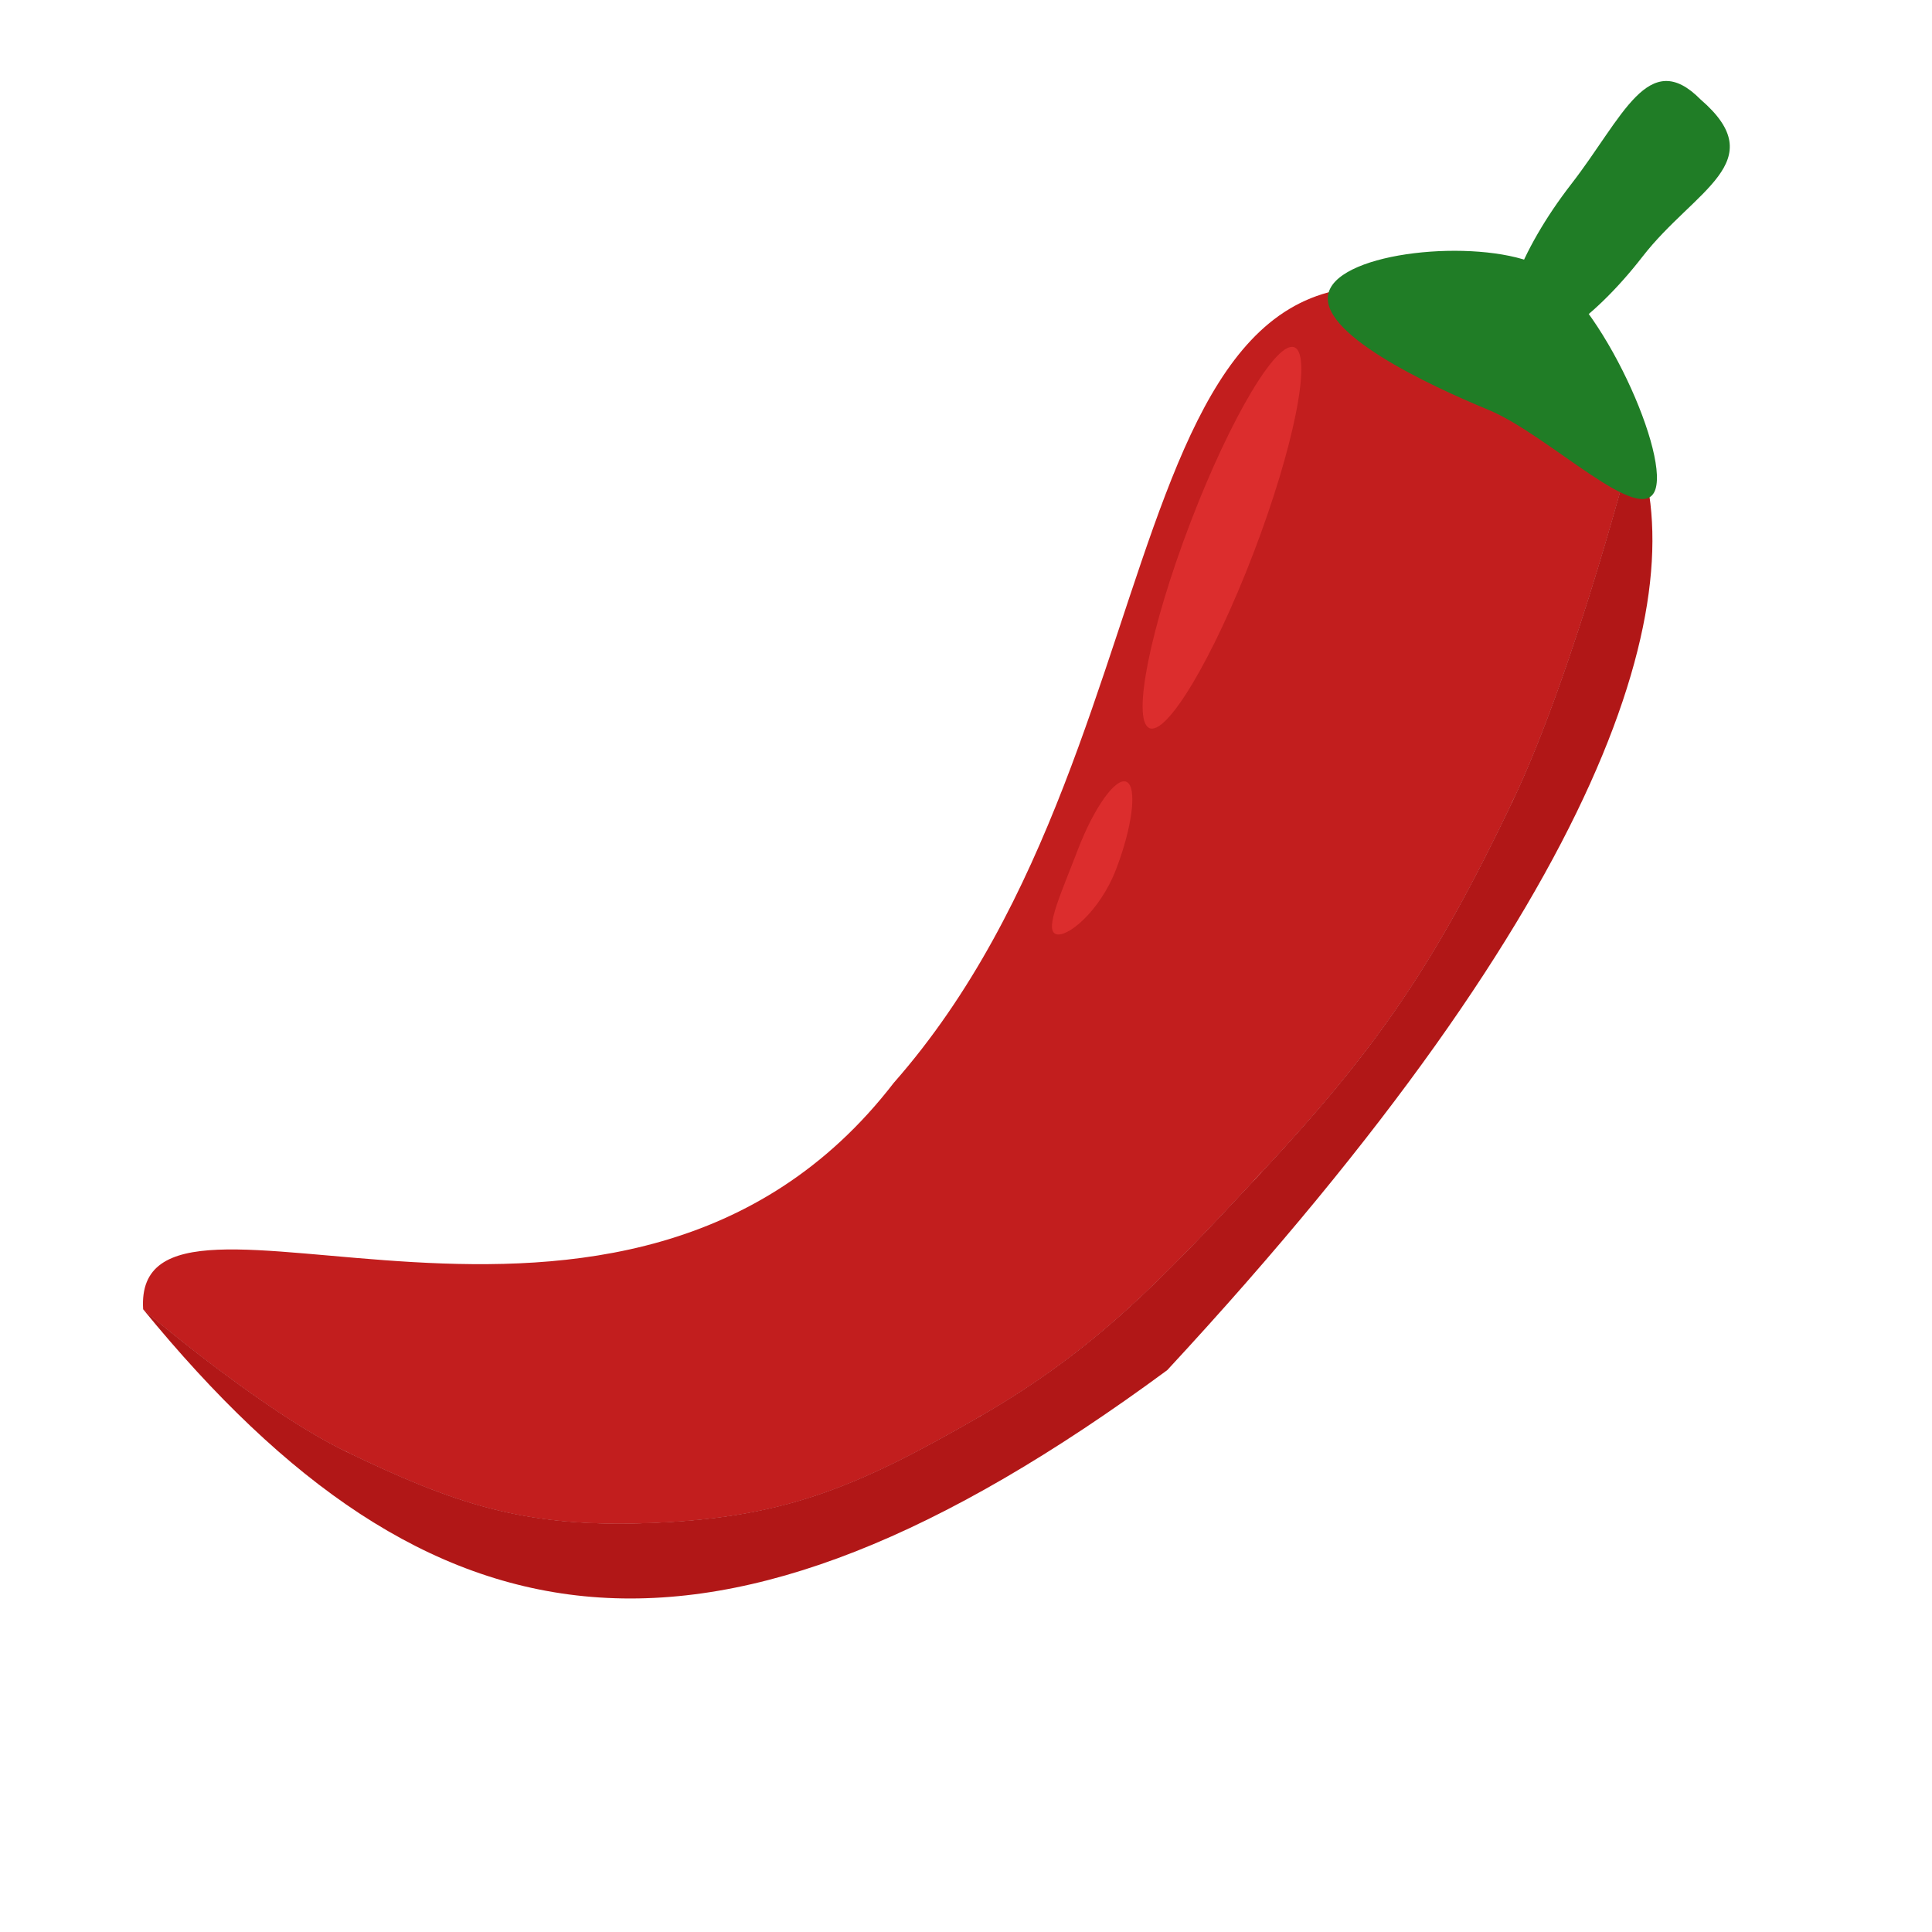
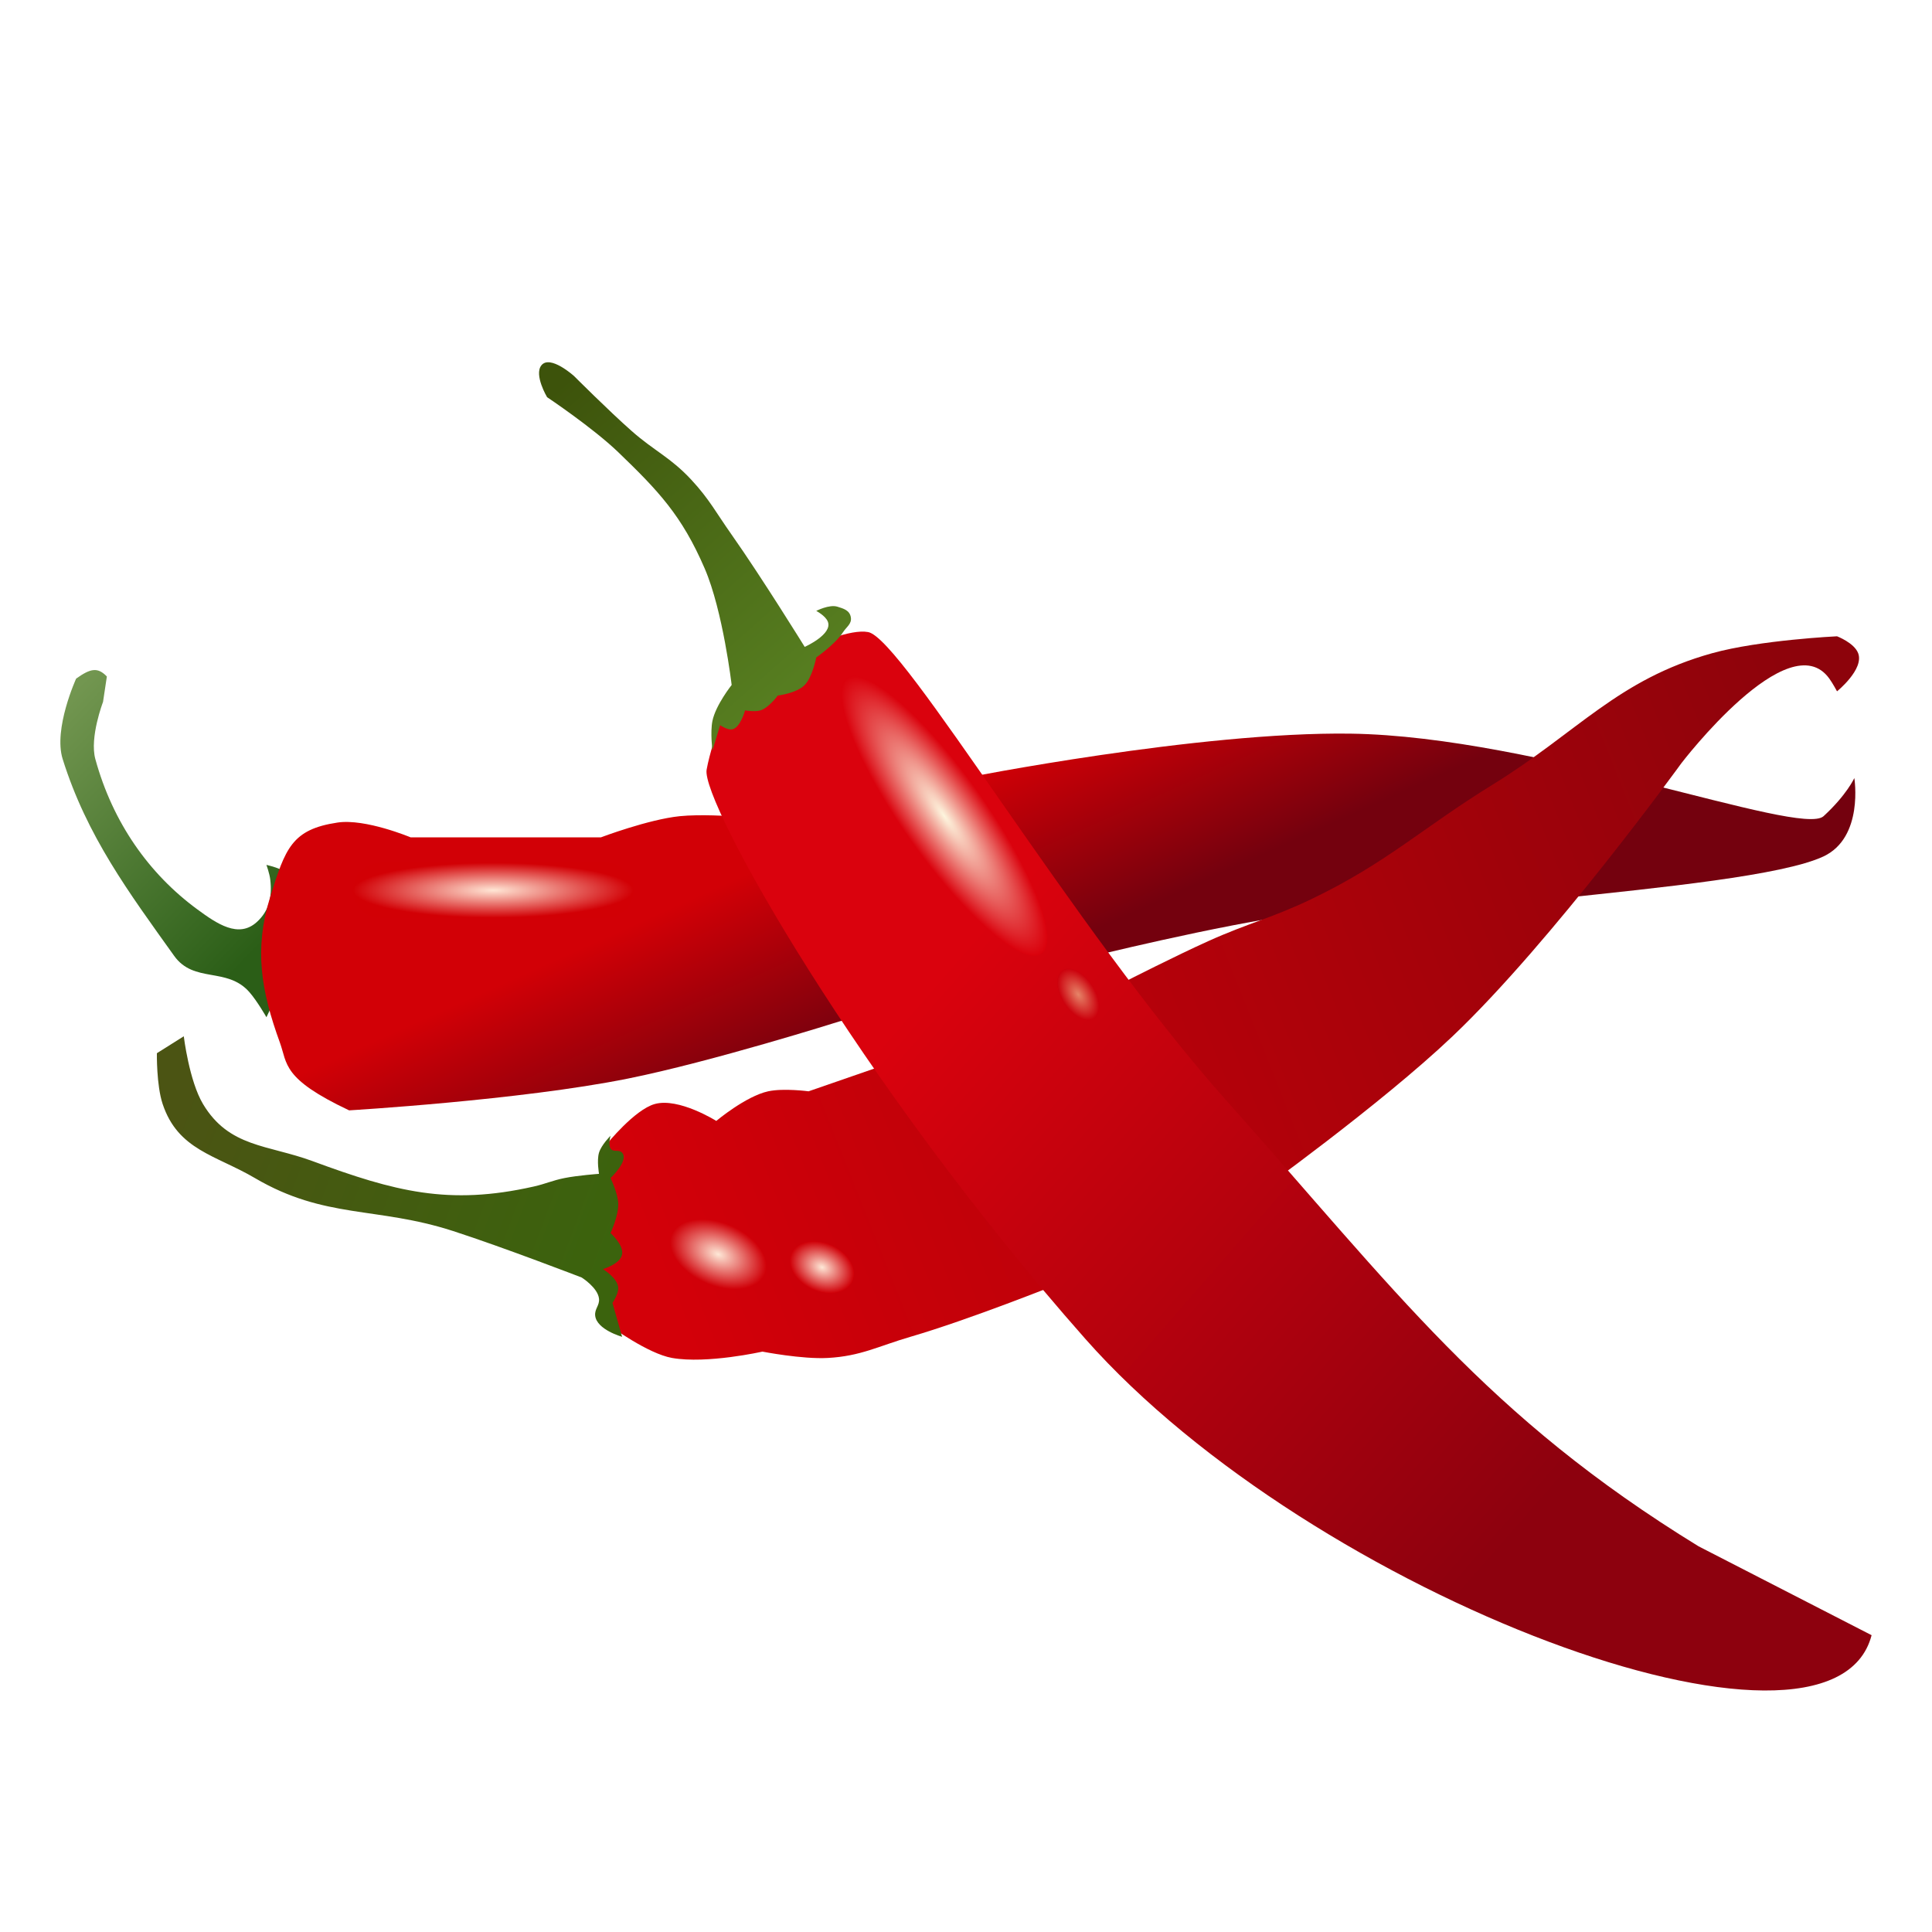
<svg xmlns="http://www.w3.org/2000/svg" width="64" height="64" viewBox="0 0 64 64" fill="none">
-   <path fill-rule="evenodd" clip-rule="evenodd" d="M11.491 48.097C8.643 46.725 4.742 43.372 4.742 43.372L11.491 48.097ZM21.218 50.46C17.336 50.568 15.069 49.822 11.491 48.097L21.218 50.46ZM32.466 46.916C28.31 49.314 25.873 50.33 21.218 50.46L32.466 46.916ZM32.466 46.916C36.318 44.693 38.46 42.399 41.566 39.072L32.466 46.916ZM41.566 39.072C41.633 39 41.7 38.928 41.768 38.855L41.566 39.072ZM50.097 26.557C47.555 31.89 45.646 34.703 41.768 38.855L50.097 26.557ZM54.139 14.536C54.139 14.536 52.203 22.141 50.097 26.557L54.139 14.536Z" fill="#B11717" />
-   <path d="M29.609 35.868C20.671 47.472 4.378 37.605 4.742 43.372C4.742 43.372 8.643 46.725 11.491 48.097C15.069 49.822 17.336 50.568 21.218 50.46C25.873 50.33 28.31 49.314 32.466 46.916C36.318 44.693 38.46 42.399 41.566 39.072L41.768 38.855C45.646 34.703 47.555 31.89 50.097 26.557C52.203 22.141 54.139 14.536 54.139 14.536C53.428 12.785 52.133 11.595 50.523 10.922C36.296 3.974 39.944 24.125 29.609 35.868Z" fill="#C21E1E" />
-   <path d="M4.742 43.372C14.227 54.976 23.59 56.505 38.667 45.387C53.305 29.59 56.221 19.661 54.139 14.536C54.139 14.536 52.203 22.141 50.097 26.557C47.555 31.89 45.646 34.703 41.768 38.855L41.566 39.072C38.46 42.399 36.318 44.693 32.466 46.916C28.31 49.314 25.873 50.33 21.218 50.46C17.336 50.568 15.069 49.822 11.491 48.097C8.643 46.725 4.742 43.372 4.742 43.372Z" fill="#B11717" />
-   <path d="M54.84 16.203C54.416 17.543 51.302 14.401 49.312 13.579C47.321 12.758 43.594 11.012 44.018 9.672C44.441 8.331 48.854 7.905 50.844 8.726C52.835 9.548 55.263 14.863 54.84 16.203Z" fill="#207D26" />
-   <path d="M56.335 3.296C58.731 5.363 56.128 6.287 54.413 8.498C52.698 10.71 50.779 11.966 50.125 11.304C49.472 10.643 50.332 8.313 52.047 6.102C53.762 3.89 54.603 1.542 56.335 3.296Z" fill="#207D26" />
-   <ellipse cx="1.162" cy="6.748" rx="1.162" ry="6.748" transform="matrix(0.894284 0.4475 -0.357741 0.933821 41.8542 10.9918)" fill="#DC2D2D" />
-   <path d="M36.973 28.794C36.428 30.215 35.31 31.11 34.959 30.934C34.607 30.758 35.157 29.579 35.701 28.157C36.246 26.736 36.972 25.726 37.323 25.902C37.674 26.078 37.517 27.372 36.973 28.794Z" fill="#DC2D2D" />
+   <path d="M8.253 32.856C8.514 33.149 8.826 33.697 8.826 33.697C8.826 33.697 10.898 29.501 9.272 28.79C9.104 28.716 8.826 28.65 8.826 28.65C8.826 28.65 8.931 28.943 8.953 29.14C9.019 29.716 8.914 30.173 8.508 30.543C7.902 31.093 7.187 30.602 6.534 30.122C4.933 28.945 3.735 27.249 3.158 25.145C2.962 24.429 3.413 23.252 3.413 23.252L3.54 22.41C3.235 22.094 3.002 22.138 2.522 22.48C2.522 22.48 1.762 24.145 2.076 25.145C2.876 27.699 4.279 29.579 5.769 31.664C6.424 32.58 7.512 32.025 8.253 32.856Z" fill="url(#paint0_linear_185_171)" />
+   <path d="M13.602 27.738C13.602 27.738 12.103 27.11 11.182 27.248C9.664 27.474 9.453 28.106 8.954 29.701C8.408 31.445 8.65 32.826 9.272 34.538C9.527 35.24 9.336 35.73 11.565 36.782C11.565 36.782 17.232 36.447 20.798 35.73C23.569 35.173 27.803 33.837 27.803 33.837L35.955 31.734C35.955 31.734 40.314 30.648 43.151 30.262C46.413 29.818 48.285 30.12 51.556 29.771C55.033 29.401 59.071 29 60.408 28.369C61.746 27.738 61.427 25.775 61.427 25.775C61.427 25.775 61.172 26.336 60.408 27.037C59.644 27.738 50.936 24.391 44.743 24.303C39.717 24.232 31.943 25.775 31.943 25.775L24.237 27.037C24.237 27.037 23.186 26.968 22.518 27.037C21.473 27.145 19.907 27.738 19.907 27.738H16.977H13.602Z" fill="url(#paint1_linear_185_171)" />
+   <rect x="11.691" y="28.58" width="9.297" height="1.823" rx="0.911" fill="url(#paint2_radial_185_171)" />
+   <path d="M20.098 37.904C20.098 37.904 21.02 36.758 21.69 36.572C22.485 36.35 23.728 37.132 23.728 37.132C23.728 37.132 24.705 36.312 25.447 36.151C25.959 36.04 26.785 36.151 26.785 36.151L29.013 35.38L37.292 32.505C37.292 32.505 38.948 31.661 40.03 31.174C41.356 30.576 42.157 30.404 43.469 29.771C45.939 28.582 47.103 27.437 49.455 25.986C52.27 24.249 53.586 22.511 56.715 21.639C58.294 21.2 60.854 21.078 60.854 21.078C60.854 21.078 61.425 21.295 61.554 21.639C61.756 22.173 60.854 22.901 60.854 22.901C60.854 22.901 60.711 22.635 60.599 22.48C59.26 20.618 55.696 25.285 55.696 25.285C55.696 25.285 51.422 31.189 48.118 34.328C45.719 36.607 41.559 39.586 41.559 39.586L35.063 42.531C35.063 42.531 32.106 43.716 30.16 44.283C29.098 44.592 28.518 44.924 27.421 44.984C26.573 45.031 25.256 44.774 25.256 44.774C25.256 44.774 23.42 45.188 22.263 44.984C21.463 44.843 20.225 43.933 20.225 43.933L19.716 40.988L20.098 37.904Z" fill="url(#paint3_linear_185_171)" />
+   <ellipse cx="1.675" cy="1.041" rx="1.675" ry="1.041" transform="matrix(0.932894 0.360152 -0.303525 0.952823 22.5449 39.9535)" fill="url(#paint4_radial_185_171)" />
+   <ellipse cx="1.106" cy="0.797" rx="1.106" ry="0.797" transform="matrix(0.932894 0.360152 -0.303525 0.952823 26.4404 40.8226)" fill="url(#paint5_radial_185_171)" />
+   <path d="M23.408 25.495C23.599 24.443 24.3 22.761 24.3 22.761C24.3 22.761 27.611 20.728 28.758 20.938C29.904 21.148 35.571 30.787 40.602 36.431C46.248 42.764 49.229 46.902 56.268 51.224L61.999 54.168C60.668 59.301 43.495 52.886 35.954 44.353C28.412 35.821 23.217 26.547 23.408 25.495Z" fill="url(#paint6_linear_185_171)" />
+   <ellipse cx="1.39" cy="5.587" rx="1.39" ry="5.587" transform="matrix(0.755642 -0.654985 0.581745 0.813371 26.9746 23.3906)" fill="url(#paint7_radial_185_171)" />
+   <ellipse cx="0.559" cy="0.951" rx="0.559" ry="0.951" transform="matrix(0.755642 -0.654985 0.581745 0.813371 34.7441 32.5373)" fill="url(#paint8_radial_185_171)" />
+   <path d="M23.6 23.883C23.524 24.257 23.6 24.864 23.6 24.864L23.855 24.023C23.855 24.023 24.08 24.179 24.237 24.163C24.519 24.134 24.682 23.532 24.682 23.532C24.682 23.532 25 23.591 25.192 23.532C25.465 23.449 25.765 23.041 25.765 23.041C25.765 23.041 26.386 22.968 26.657 22.691C26.917 22.424 27.039 21.779 27.039 21.779C27.039 21.779 27.663 21.348 27.93 20.938C28.047 20.759 28.222 20.664 28.185 20.448C28.145 20.216 27.945 20.161 27.739 20.097C27.472 20.014 27.039 20.237 27.039 20.237C27.039 20.237 27.34 20.393 27.421 20.588C27.597 21.01 26.657 21.429 26.657 21.429C26.657 21.429 25.231 19.124 24.237 17.713C23.727 16.991 23.494 16.53 22.899 15.891C22.213 15.152 21.674 14.939 20.925 14.278C20.155 13.598 19.015 12.456 19.015 12.456C19.015 12.456 18.219 11.737 17.932 12.105C17.685 12.423 18.123 13.157 18.123 13.157C18.123 13.157 19.633 14.165 20.48 14.979C21.81 16.26 22.588 17.077 23.345 18.835C23.95 20.239 24.237 22.691 24.237 22.691C24.237 22.691 23.707 23.356 23.6 23.883Z" fill="url(#paint9_linear_185_171)" />
+   <path d="M18.697 39.025C19.14 38.936 19.843 38.885 19.843 38.885C19.843 38.885 19.765 38.444 19.843 38.184C19.922 37.924 20.225 37.623 20.225 37.623C20.225 37.623 20.14 37.909 20.225 38.044C20.315 38.186 20.496 38.062 20.608 38.184C20.843 38.444 20.225 39.025 20.225 39.025C20.225 39.025 20.466 39.52 20.48 39.867C20.496 40.265 20.225 40.848 20.225 40.848C20.225 40.848 20.662 41.235 20.608 41.549C20.551 41.877 19.971 42.04 19.971 42.04C19.971 42.04 20.474 42.341 20.48 42.671C20.484 42.879 20.289 43.161 20.289 43.161L20.608 44.283C20.608 44.283 19.766 44.05 19.716 43.582C19.692 43.358 19.867 43.245 19.843 43.021C19.804 42.655 19.27 42.32 19.27 42.32C19.27 42.32 16.686 41.322 15.004 40.778C12.475 39.96 10.77 40.391 8.444 39.025C7.141 38.26 5.897 38.098 5.388 36.572C5.18 35.95 5.197 34.889 5.197 34.889L6.088 34.328C6.088 34.328 6.266 35.805 6.725 36.572C7.588 38.014 8.868 37.916 10.355 38.464C13.081 39.47 14.861 39.941 17.678 39.306C18.08 39.215 18.294 39.106 18.697 39.025Z" fill="url(#paint10_linear_185_171)" />
+   <defs>
+     <linearGradient id="paint0_linear_185_171" x1="2.012" y1="23.322" x2="9.448" y2="30.459" gradientUnits="userSpaceOnUse">
+       <stop stop-color="#729650" />
+       <stop offset="1" stop-color="#2B5E17" />
+     </linearGradient>
+     <linearGradient id="paint1_linear_185_171" x1="30.414" y1="26.406" x2="33.036" y2="32.259" gradientUnits="userSpaceOnUse">
+       <stop stop-color="#D20006" />
+       <stop offset="1" stop-color="#74010E" />
+     </linearGradient>
+     <radialGradient id="paint2_radial_185_171" cx="0" cy="0" r="1" gradientUnits="userSpaceOnUse" gradientTransform="translate(16.3401 29.491) scale(4.64874 0.911363)">
+       <stop stop-color="#FFE6D5" />
+       <stop offset="1" stop-color="#D20005" />
+     </radialGradient>
+     <linearGradient id="paint3_linear_185_171" x1="21.244" y1="40.778" x2="60.957" y2="24.944" gradientUnits="userSpaceOnUse">
+       <stop stop-color="#D30009" />
+       <stop offset="1" stop-color="#8D030B" />
+     </linearGradient>
+     <radialGradient id="paint4_radial_185_171" cx="0" cy="0" r="1" gradientUnits="userSpaceOnUse" gradientTransform="translate(1.67482 1.04146) rotate(90) scale(1.04146 1.67482)">
+       <stop stop-color="#FEE8D7" />
+       <stop offset="1" stop-color="#D00008" />
+     </radialGradient>
+     <radialGradient id="paint5_radial_185_171" cx="0" cy="0" r="1" gradientUnits="userSpaceOnUse" gradientTransform="translate(1.10585 0.797266) rotate(90) scale(0.797266 1.10585)">
+       <stop stop-color="#FEE8D7" />
+       <stop offset="1" stop-color="#D00008" />
+     </radialGradient>
+     <linearGradient id="paint6_linear_185_171" x1="32.642" y1="30.543" x2="52.665" y2="48.036" gradientUnits="userSpaceOnUse">
+       <stop stop-color="#DA020D" />
+       <stop offset="1" stop-color="#8D010E" />
+     </linearGradient>
+     <radialGradient id="paint7_radial_185_171" cx="0" cy="0" r="1" gradientUnits="userSpaceOnUse" gradientTransform="translate(1.39048 5.58684) rotate(90) scale(5.58684 1.39048)">
+       <stop stop-color="#FDF5DE" />
+       <stop offset="1" stop-color="#DA010C" />
+     </radialGradient>
+     <radialGradient id="paint8_radial_185_171" cx="0" cy="0" r="1" gradientUnits="userSpaceOnUse" gradientTransform="translate(0.55944 0.950945) rotate(90) scale(0.950945 0.55944)">
+       <stop stop-color="#E68468" />
+       <stop offset="1" stop-color="#CC000C" />
+     </radialGradient>
+     <linearGradient id="paint9_linear_185_171" x1="18.887" y1="12.456" x2="27.151" y2="21.773" gradientUnits="userSpaceOnUse">
+       <stop stop-color="#3D530B" />
+       <stop offset="1" stop-color="#567D20" />
+     </linearGradient>
+     <linearGradient id="paint10_linear_185_171" x1="6.407" y1="35.099" x2="20.721" y2="40.502" gradientUnits="userSpaceOnUse">
+       <stop stop-color="#4B5413" />
+       <stop offset="1" stop-color="#3B630D" />
+     </linearGradient>
+   </defs>
</svg>
